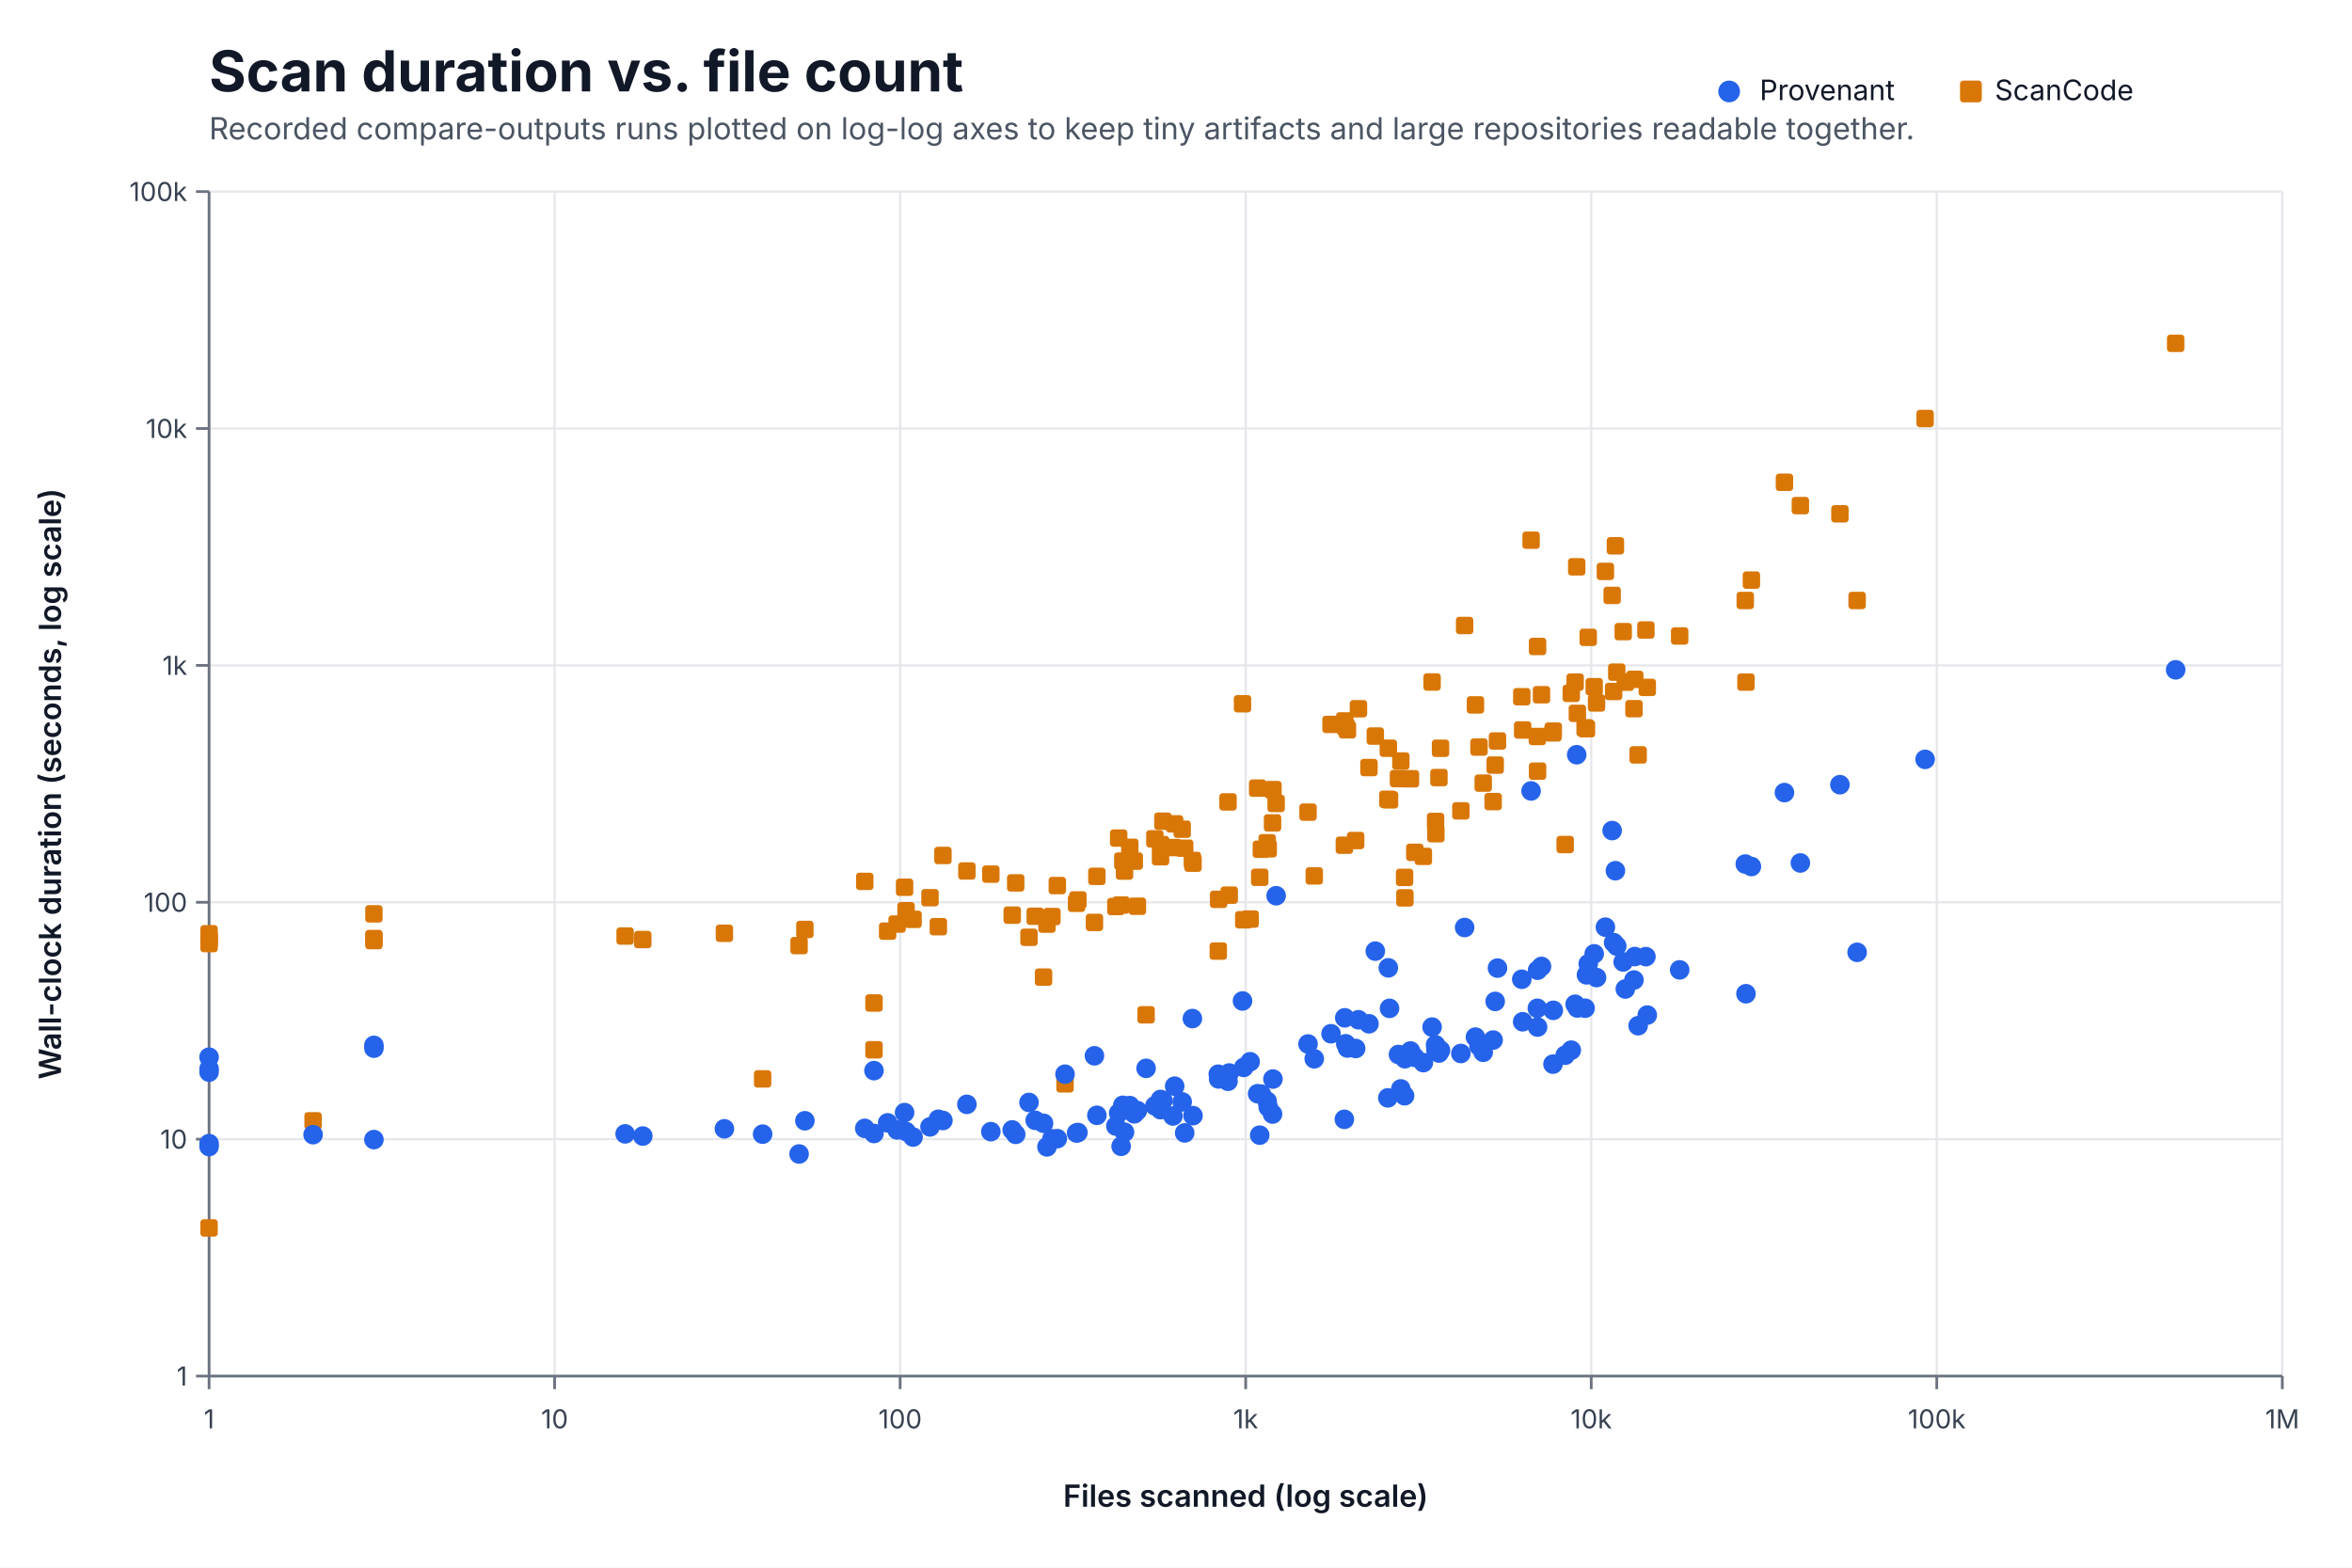
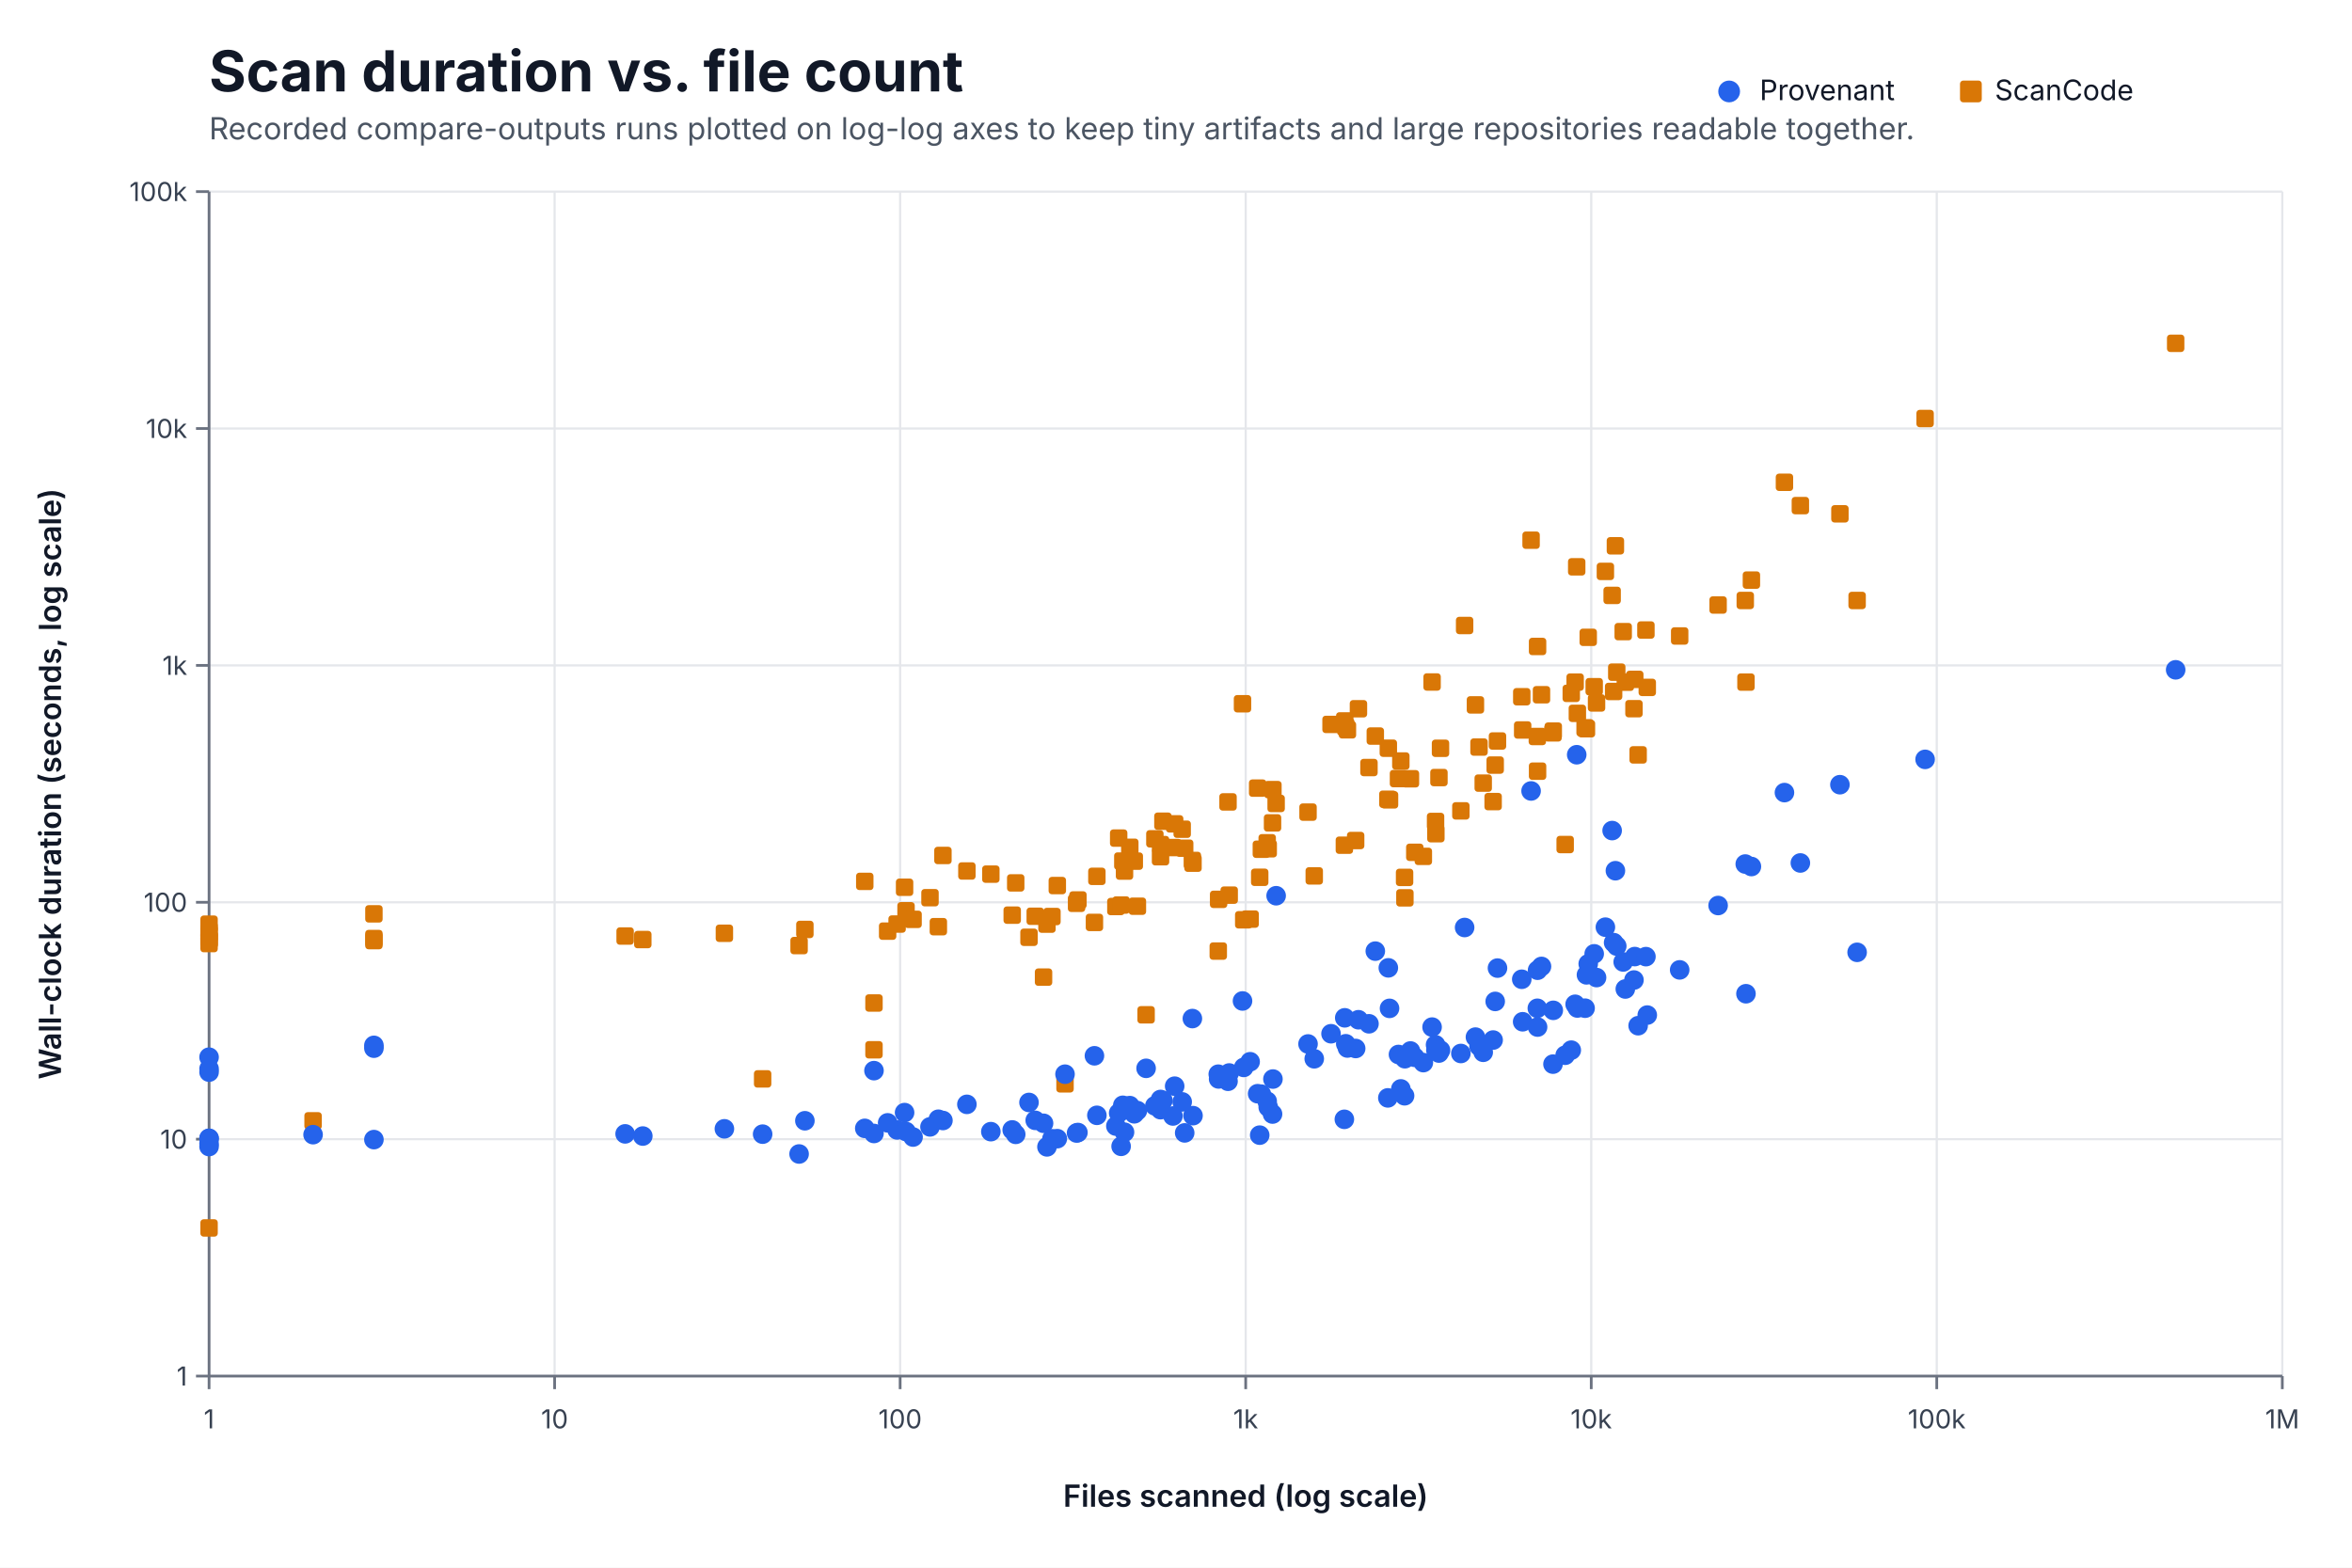
<svg xmlns="http://www.w3.org/2000/svg" width="1080" height="720" viewBox="0 0 1080 720" role="img" aria-labelledby="title desc">
  <style>
    text { font-family: -apple-system, BlinkMacSystemFont, "Segoe UI", sans-serif; fill: #111827; }
    .title { font-size: 26px; font-weight: 700; }
    .subtitle { font-size: 14px; fill: #4b5563; }
    .axis-label { font-size: 14px; font-weight: 600; }
    .tick { font-size: 12px; fill: #374151; }
    .grid { stroke: #e5e7eb; stroke-width: 1; }
    .axis { stroke: #6b7280; stroke-width: 1.25; }
    .legend-label { font-size: 13px; }
  </style>
  <rect x="0" y="0" width="1080" height="720" fill="white" />
  <text class="title" x="96" y="42">Scan duration vs. file count</text>
  <text class="subtitle" x="96" y="64">Recorded compare-outputs runs plotted on log-log axes to keep tiny artifacts and large repositories readable together.</text>
  <line class="grid" x1="96.00" y1="632.00" x2="1048.00" y2="632.00" />
  <line class="grid" x1="96.00" y1="523.20" x2="1048.00" y2="523.20" />
  <line class="grid" x1="96.00" y1="414.40" x2="1048.00" y2="414.40" />
  <line class="grid" x1="96.00" y1="305.60" x2="1048.00" y2="305.60" />
  <line class="grid" x1="96.00" y1="196.80" x2="1048.00" y2="196.80" />
  <line class="grid" x1="96.00" y1="88.00" x2="1048.00" y2="88.00" />
  <line class="grid" x1="96.00" y1="88.00" x2="96.00" y2="632.00" />
  <line class="grid" x1="254.67" y1="88.00" x2="254.67" y2="632.00" />
  <line class="grid" x1="413.33" y1="88.00" x2="413.33" y2="632.00" />
  <line class="grid" x1="572.00" y1="88.00" x2="572.00" y2="632.00" />
  <line class="grid" x1="730.67" y1="88.00" x2="730.67" y2="632.00" />
  <line class="grid" x1="889.33" y1="88.00" x2="889.33" y2="632.00" />
  <line class="grid" x1="1048.00" y1="88.00" x2="1048.00" y2="632.00" />
  <line class="axis" x1="96.00" y1="632.00" x2="1048.00" y2="632.00" />
  <line class="axis" x1="96.00" y1="88.00" x2="96.00" y2="632.00" />
  <line class="axis" x1="96.00" y1="632.00" x2="96.00" y2="638.00" />
  <text class="tick" x="96.00" y="656.00" text-anchor="middle">1</text>
  <line class="axis" x1="254.67" y1="632.00" x2="254.67" y2="638.00" />
  <text class="tick" x="254.67" y="656.00" text-anchor="middle">10</text>
  <line class="axis" x1="413.33" y1="632.00" x2="413.33" y2="638.00" />
  <text class="tick" x="413.33" y="656.00" text-anchor="middle">100</text>
  <line class="axis" x1="572.00" y1="632.00" x2="572.00" y2="638.00" />
  <text class="tick" x="572.00" y="656.00" text-anchor="middle">1k</text>
  <line class="axis" x1="730.67" y1="632.00" x2="730.67" y2="638.00" />
  <text class="tick" x="730.67" y="656.00" text-anchor="middle">10k</text>
  <line class="axis" x1="889.33" y1="632.00" x2="889.33" y2="638.00" />
  <text class="tick" x="889.33" y="656.00" text-anchor="middle">100k</text>
  <line class="axis" x1="1048.00" y1="632.00" x2="1048.00" y2="638.00" />
  <text class="tick" x="1048.00" y="656.00" text-anchor="middle">1M</text>
  <line class="axis" x1="90.00" y1="632.00" x2="96.00" y2="632.00" />
  <text class="tick" x="86.00" y="632.00" text-anchor="end" dominant-baseline="middle">1</text>
  <line class="axis" x1="90.00" y1="523.20" x2="96.00" y2="523.20" />
  <text class="tick" x="86.00" y="523.20" text-anchor="end" dominant-baseline="middle">10</text>
  <line class="axis" x1="90.00" y1="414.40" x2="96.00" y2="414.40" />
  <text class="tick" x="86.00" y="414.40" text-anchor="end" dominant-baseline="middle">100</text>
  <line class="axis" x1="90.00" y1="305.60" x2="96.00" y2="305.60" />
  <text class="tick" x="86.00" y="305.60" text-anchor="end" dominant-baseline="middle">1k</text>
  <line class="axis" x1="90.00" y1="196.80" x2="96.00" y2="196.80" />
  <text class="tick" x="86.00" y="196.80" text-anchor="end" dominant-baseline="middle">10k</text>
  <line class="axis" x1="90.00" y1="88.00" x2="96.00" y2="88.00" />
  <text class="tick" x="86.00" y="88.00" text-anchor="end" dominant-baseline="middle">100k</text>
  <text class="axis-label" x="572.00" y="692.00" text-anchor="middle">Files scanned (log scale)</text>
  <text class="axis-label" x="28" y="360.00" transform="rotate(-90 28 360.00)" text-anchor="middle">Wall-clock duration (seconds, log scale)</text>
  <g aria-label="Legend">
    <circle cx="794" cy="42" r="5" fill="#2563eb" />
    <text class="legend-label" x="808" y="46">Provenant</text>
    <rect x="900" y="37" width="10" height="10" fill="#d97706" rx="1.5" />
    <text class="legend-label" x="916" y="46">ScanCode</text>
  </g>
  <g aria-label="ScanCode points">
+     <rect x="92.00" y="420.46" width="8" height="8" fill="#d97706" rx="1.5" />
+     <rect x="92.00" y="423.47" width="8" height="8" fill="#d97706" rx="1.5" />
    <rect x="92.00" y="427.72" width="8" height="8" fill="#d97706" rx="1.5" />
    <rect x="92.00" y="559.97" width="8" height="8" fill="#d97706" rx="1.5" />
    <rect x="92.00" y="429.37" width="8" height="8" fill="#d97706" rx="1.5" />
    <rect x="92.00" y="424.87" width="8" height="8" fill="#d97706" rx="1.5" />
    <rect x="92.00" y="427.37" width="8" height="8" fill="#d97706" rx="1.5" />
    <rect x="139.76" y="510.78" width="8" height="8" fill="#d97706" rx="1.5" />
    <rect x="167.70" y="427.06" width="8" height="8" fill="#d97706" rx="1.5" />
    <rect x="167.70" y="427.99" width="8" height="8" fill="#d97706" rx="1.5" />
    <rect x="167.70" y="415.71" width="8" height="8" fill="#d97706" rx="1.5" />
    <rect x="283.05" y="425.90" width="8" height="8" fill="#d97706" rx="1.5" />
    <rect x="291.17" y="427.52" width="8" height="8" fill="#d97706" rx="1.5" />
    <rect x="328.63" y="424.63" width="8" height="8" fill="#d97706" rx="1.5" />
    <rect x="346.19" y="491.51" width="8" height="8" fill="#d97706" rx="1.5" />
    <rect x="362.93" y="430.28" width="8" height="8" fill="#d97706" rx="1.5" />
    <rect x="365.59" y="422.87" width="8" height="8" fill="#d97706" rx="1.5" />
    <rect x="393.09" y="400.80" width="8" height="8" fill="#d97706" rx="1.5" />
    <rect x="397.32" y="478.15" width="8" height="8" fill="#d97706" rx="1.5" />
    <rect x="397.32" y="456.66" width="8" height="8" fill="#d97706" rx="1.5" />
    <rect x="403.59" y="423.65" width="8" height="8" fill="#d97706" rx="1.5" />
    <rect x="407.94" y="420.39" width="8" height="8" fill="#d97706" rx="1.5" />
    <rect x="411.37" y="403.50" width="8" height="8" fill="#d97706" rx="1.5" />
    <rect x="412.04" y="414.30" width="8" height="8" fill="#d97706" rx="1.5" />
    <rect x="415.27" y="418.23" width="8" height="8" fill="#d97706" rx="1.5" />
    <rect x="423.04" y="408.29" width="8" height="8" fill="#d97706" rx="1.5" />
    <rect x="426.88" y="421.60" width="8" height="8" fill="#d97706" rx="1.5" />
    <rect x="428.98" y="388.90" width="8" height="8" fill="#d97706" rx="1.5" />
    <rect x="439.98" y="396.02" width="8" height="8" fill="#d97706" rx="1.5" />
    <rect x="450.98" y="397.47" width="8" height="8" fill="#d97706" rx="1.5" />
    <rect x="460.79" y="416.30" width="8" height="8" fill="#d97706" rx="1.5" />
    <rect x="462.40" y="401.49" width="8" height="8" fill="#d97706" rx="1.5" />
    <rect x="468.50" y="426.47" width="8" height="8" fill="#d97706" rx="1.5" />
    <rect x="471.36" y="416.81" width="8" height="8" fill="#d97706" rx="1.5" />
    <rect x="475.18" y="444.77" width="8" height="8" fill="#d97706" rx="1.5" />
    <rect x="476.75" y="420.44" width="8" height="8" fill="#d97706" rx="1.5" />
    <rect x="479.04" y="416.95" width="8" height="8" fill="#d97706" rx="1.5" />
    <rect x="481.50" y="402.72" width="8" height="8" fill="#d97706" rx="1.5" />
    <rect x="485.04" y="493.77" width="8" height="8" fill="#d97706" rx="1.5" />
    <rect x="490.34" y="410.86" width="8" height="8" fill="#d97706" rx="1.5" />
    <rect x="490.97" y="409.34" width="8" height="8" fill="#d97706" rx="1.5" />
    <rect x="498.55" y="419.64" width="8" height="8" fill="#d97706" rx="1.5" />
    <rect x="499.67" y="398.49" width="8" height="8" fill="#d97706" rx="1.5" />
    <rect x="508.39" y="412.34" width="8" height="8" fill="#d97706" rx="1.5" />
    <rect x="509.68" y="380.92" width="8" height="8" fill="#d97706" rx="1.5" />
    <rect x="510.80" y="411.66" width="8" height="8" fill="#d97706" rx="1.5" />
    <rect x="511.58" y="391.47" width="8" height="8" fill="#d97706" rx="1.5" />
    <rect x="512.36" y="396.07" width="8" height="8" fill="#d97706" rx="1.5" />
    <rect x="514.79" y="385.13" width="8" height="8" fill="#d97706" rx="1.5" />
    <rect x="516.85" y="391.50" width="8" height="8" fill="#d97706" rx="1.5" />
    <rect x="518.28" y="412.20" width="8" height="8" fill="#d97706" rx="1.5" />
    <rect x="522.27" y="462.08" width="8" height="8" fill="#d97706" rx="1.5" />
    <rect x="526.30" y="381.25" width="8" height="8" fill="#d97706" rx="1.5" />
    <rect x="528.90" y="383.91" width="8" height="8" fill="#d97706" rx="1.5" />
    <rect x="528.90" y="389.48" width="8" height="8" fill="#d97706" rx="1.5" />
    <rect x="529.99" y="373.16" width="8" height="8" fill="#d97706" rx="1.5" />
    <rect x="534.61" y="385.27" width="8" height="8" fill="#d97706" rx="1.5" />
    <rect x="535.39" y="374.38" width="8" height="8" fill="#d97706" rx="1.5" />
    <rect x="538.84" y="376.84" width="8" height="8" fill="#d97706" rx="1.5" />
    <rect x="539.99" y="385.56" width="8" height="8" fill="#d97706" rx="1.5" />
    <rect x="543.52" y="391.18" width="8" height="8" fill="#d97706" rx="1.5" />
    <rect x="543.81" y="392.44" width="8" height="8" fill="#d97706" rx="1.5" />
    <rect x="555.41" y="432.81" width="8" height="8" fill="#d97706" rx="1.5" />
    <rect x="555.57" y="409.04" width="8" height="8" fill="#d97706" rx="1.5" />
    <rect x="559.89" y="364.30" width="8" height="8" fill="#d97706" rx="1.5" />
    <rect x="560.43" y="407.11" width="8" height="8" fill="#d97706" rx="1.5" />
    <rect x="566.54" y="319.22" width="8" height="8" fill="#d97706" rx="1.5" />
    <rect x="567.10" y="418.44" width="8" height="8" fill="#d97706" rx="1.5" />
    <rect x="570.04" y="418.11" width="8" height="8" fill="#d97706" rx="1.5" />
    <rect x="573.49" y="357.97" width="8" height="8" fill="#d97706" rx="1.5" />
    <rect x="574.44" y="398.92" width="8" height="8" fill="#d97706" rx="1.5" />
    <rect x="575.19" y="386.04" width="8" height="8" fill="#d97706" rx="1.5" />
    <rect x="577.87" y="383.06" width="8" height="8" fill="#d97706" rx="1.5" />
    <rect x="578.35" y="385.81" width="8" height="8" fill="#d97706" rx="1.5" />
    <rect x="580.33" y="373.93" width="8" height="8" fill="#d97706" rx="1.5" />
    <rect x="580.51" y="358.66" width="8" height="8" fill="#d97706" rx="1.5" />
    <rect x="581.98" y="365.01" width="8" height="8" fill="#d97706" rx="1.5" />
    <rect x="596.63" y="368.99" width="8" height="8" fill="#d97706" rx="1.5" />
    <rect x="599.48" y="398.28" width="8" height="8" fill="#d97706" rx="1.5" />
    <rect x="607.19" y="328.71" width="8" height="8" fill="#d97706" rx="1.5" />
    <rect x="613.31" y="384.18" width="8" height="8" fill="#d97706" rx="1.5" />
    <rect x="613.49" y="327.10" width="8" height="8" fill="#d97706" rx="1.5" />
    <rect x="613.95" y="329.87" width="8" height="8" fill="#d97706" rx="1.5" />
    <rect x="614.72" y="331.19" width="8" height="8" fill="#d97706" rx="1.5" />
    <rect x="618.50" y="382.03" width="8" height="8" fill="#d97706" rx="1.5" />
    <rect x="619.78" y="321.51" width="8" height="8" fill="#d97706" rx="1.5" />
    <rect x="624.61" y="348.51" width="8" height="8" fill="#d97706" rx="1.5" />
    <rect x="627.52" y="334.06" width="8" height="8" fill="#d97706" rx="1.5" />
    <rect x="633.28" y="363.07" width="8" height="8" fill="#d97706" rx="1.5" />
    <rect x="633.50" y="339.64" width="8" height="8" fill="#d97706" rx="1.5" />
    <rect x="634.05" y="363.36" width="8" height="8" fill="#d97706" rx="1.5" />
    <rect x="638.16" y="353.58" width="8" height="8" fill="#d97706" rx="1.5" />
    <rect x="639.24" y="345.52" width="8" height="8" fill="#d97706" rx="1.5" />
    <rect x="640.96" y="398.96" width="8" height="8" fill="#d97706" rx="1.5" />
    <rect x="641.11" y="408.36" width="8" height="8" fill="#d97706" rx="1.5" />
    <rect x="643.66" y="353.67" width="8" height="8" fill="#d97706" rx="1.5" />
    <rect x="645.65" y="387.44" width="8" height="8" fill="#d97706" rx="1.5" />
    <rect x="649.58" y="389.31" width="8" height="8" fill="#d97706" rx="1.5" />
    <rect x="653.59" y="309.22" width="8" height="8" fill="#d97706" rx="1.5" />
    <rect x="655.19" y="373.28" width="8" height="8" fill="#d97706" rx="1.5" />
    <rect x="655.34" y="378.89" width="8" height="8" fill="#d97706" rx="1.5" />
    <rect x="656.74" y="353.11" width="8" height="8" fill="#d97706" rx="1.5" />
    <rect x="657.46" y="339.67" width="8" height="8" fill="#d97706" rx="1.5" />
    <rect x="666.81" y="368.42" width="8" height="8" fill="#d97706" rx="1.5" />
    <rect x="668.53" y="283.27" width="8" height="8" fill="#d97706" rx="1.5" />
    <rect x="673.50" y="319.74" width="8" height="8" fill="#d97706" rx="1.5" />
    <rect x="675.14" y="339.11" width="8" height="8" fill="#d97706" rx="1.5" />
    <rect x="677.07" y="355.67" width="8" height="8" fill="#d97706" rx="1.5" />
    <rect x="681.62" y="364.16" width="8" height="8" fill="#d97706" rx="1.5" />
    <rect x="682.57" y="347.38" width="8" height="8" fill="#d97706" rx="1.5" />
    <rect x="683.62" y="336.32" width="8" height="8" fill="#d97706" rx="1.5" />
    <rect x="694.77" y="315.99" width="8" height="8" fill="#d97706" rx="1.5" />
    <rect x="695.18" y="331.26" width="8" height="8" fill="#d97706" rx="1.5" />
    <rect x="699.05" y="244.10" width="8" height="8" fill="#d97706" rx="1.5" />
    <rect x="701.92" y="334.25" width="8" height="8" fill="#d97706" rx="1.5" />
    <rect x="702.03" y="350.18" width="8" height="8" fill="#d97706" rx="1.5" />
    <rect x="702.03" y="292.91" width="8" height="8" fill="#d97706" rx="1.5" />
    <rect x="703.83" y="315.08" width="8" height="8" fill="#d97706" rx="1.5" />
    <rect x="709.11" y="332.59" width="8" height="8" fill="#d97706" rx="1.5" />
    <rect x="709.24" y="331.79" width="8" height="8" fill="#d97706" rx="1.5" />
    <rect x="714.70" y="383.87" width="8" height="8" fill="#d97706" rx="1.5" />
    <rect x="717.50" y="314.45" width="8" height="8" fill="#d97706" rx="1.5" />
    <rect x="719.28" y="309.28" width="8" height="8" fill="#d97706" rx="1.5" />
    <rect x="720.00" y="256.33" width="8" height="8" fill="#d97706" rx="1.5" />
    <rect x="720.30" y="323.62" width="8" height="8" fill="#d97706" rx="1.5" />
    <rect x="723.85" y="330.25" width="8" height="8" fill="#d97706" rx="1.5" />
    <rect x="724.48" y="330.69" width="8" height="8" fill="#d97706" rx="1.5" />
    <rect x="725.29" y="288.71" width="8" height="8" fill="#d97706" rx="1.5" />
    <rect x="728.03" y="311.39" width="8" height="8" fill="#d97706" rx="1.5" />
    <rect x="729.11" y="318.85" width="8" height="8" fill="#d97706" rx="1.5" />
    <rect x="733.17" y="258.43" width="8" height="8" fill="#d97706" rx="1.5" />
    <rect x="736.27" y="269.45" width="8" height="8" fill="#d97706" rx="1.5" />
    <rect x="736.95" y="313.57" width="8" height="8" fill="#d97706" rx="1.5" />
    <rect x="737.77" y="246.68" width="8" height="8" fill="#d97706" rx="1.5" />
    <rect x="738.39" y="304.71" width="8" height="8" fill="#d97706" rx="1.5" />
    <rect x="741.35" y="286.09" width="8" height="8" fill="#d97706" rx="1.5" />
    <rect x="742.32" y="309.33" width="8" height="8" fill="#d97706" rx="1.5" />
    <rect x="746.29" y="321.48" width="8" height="8" fill="#d97706" rx="1.5" />
    <rect x="746.66" y="308.03" width="8" height="8" fill="#d97706" rx="1.5" />
    <rect x="748.21" y="342.70" width="8" height="8" fill="#d97706" rx="1.5" />
    <rect x="751.78" y="285.35" width="8" height="8" fill="#d97706" rx="1.5" />
    <rect x="752.40" y="311.70" width="8" height="8" fill="#d97706" rx="1.5" />
    <rect x="767.28" y="288.09" width="8" height="8" fill="#d97706" rx="1.5" />
+     <rect x="784.93" y="273.87" width="8" height="8" fill="#d97706" rx="1.5" />
    <rect x="797.40" y="271.78" width="8" height="8" fill="#d97706" rx="1.5" />
    <rect x="797.72" y="309.27" width="8" height="8" fill="#d97706" rx="1.5" />
    <rect x="800.22" y="262.42" width="8" height="8" fill="#d97706" rx="1.5" />
    <rect x="815.39" y="217.51" width="8" height="8" fill="#d97706" rx="1.5" />
    <rect x="822.70" y="228.21" width="8" height="8" fill="#d97706" rx="1.5" />
    <rect x="840.86" y="231.99" width="8" height="8" fill="#d97706" rx="1.5" />
    <rect x="848.76" y="271.78" width="8" height="8" fill="#d97706" rx="1.5" />
    <rect x="879.98" y="188.22" width="8" height="8" fill="#d97706" rx="1.5" />
    <rect x="995.03" y="153.67" width="8" height="8" fill="#d97706" rx="1.5" />
  </g>
  <g aria-label="Provenant points">
+     <circle cx="96.00" cy="522.92" r="4.5" fill="#2563eb" />
+     <circle cx="96.00" cy="522.78" r="4.5" fill="#2563eb" />
    <circle cx="96.00" cy="526.58" r="4.5" fill="#2563eb" />
    <circle cx="96.00" cy="492.40" r="4.5" fill="#2563eb" />
    <circle cx="96.00" cy="485.54" r="4.5" fill="#2563eb" />
    <circle cx="96.00" cy="490.88" r="4.5" fill="#2563eb" />
    <circle cx="96.00" cy="525.23" r="4.5" fill="#2563eb" />
    <circle cx="143.76" cy="521.12" r="4.5" fill="#2563eb" />
    <circle cx="171.70" cy="523.39" r="4.5" fill="#2563eb" />
    <circle cx="171.70" cy="480.11" r="4.5" fill="#2563eb" />
    <circle cx="171.70" cy="481.40" r="4.5" fill="#2563eb" />
    <circle cx="287.05" cy="520.76" r="4.5" fill="#2563eb" />
    <circle cx="295.17" cy="521.76" r="4.5" fill="#2563eb" />
    <circle cx="332.63" cy="518.44" r="4.5" fill="#2563eb" />
    <circle cx="350.19" cy="520.89" r="4.5" fill="#2563eb" />
    <circle cx="366.93" cy="530.00" r="4.5" fill="#2563eb" />
    <circle cx="369.59" cy="514.74" r="4.5" fill="#2563eb" />
    <circle cx="397.09" cy="518.23" r="4.5" fill="#2563eb" />
    <circle cx="401.32" cy="491.72" r="4.5" fill="#2563eb" />
    <circle cx="401.32" cy="520.58" r="4.5" fill="#2563eb" />
    <circle cx="407.59" cy="515.70" r="4.5" fill="#2563eb" />
    <circle cx="411.94" cy="518.95" r="4.5" fill="#2563eb" />
    <circle cx="415.37" cy="510.99" r="4.5" fill="#2563eb" />
    <circle cx="416.04" cy="519.69" r="4.5" fill="#2563eb" />
    <circle cx="419.27" cy="522.22" r="4.5" fill="#2563eb" />
    <circle cx="427.04" cy="517.55" r="4.5" fill="#2563eb" />
    <circle cx="430.88" cy="514.04" r="4.5" fill="#2563eb" />
    <circle cx="432.98" cy="514.62" r="4.5" fill="#2563eb" />
    <circle cx="443.98" cy="507.20" r="4.5" fill="#2563eb" />
    <circle cx="454.98" cy="519.74" r="4.5" fill="#2563eb" />
    <circle cx="464.79" cy="518.95" r="4.5" fill="#2563eb" />
    <circle cx="466.40" cy="520.98" r="4.5" fill="#2563eb" />
    <circle cx="472.50" cy="506.33" r="4.5" fill="#2563eb" />
    <circle cx="475.36" cy="514.55" r="4.5" fill="#2563eb" />
    <circle cx="479.18" cy="515.90" r="4.5" fill="#2563eb" />
    <circle cx="480.75" cy="526.73" r="4.5" fill="#2563eb" />
    <circle cx="483.04" cy="523.01" r="4.5" fill="#2563eb" />
    <circle cx="485.50" cy="522.96" r="4.5" fill="#2563eb" />
    <circle cx="489.04" cy="493.35" r="4.5" fill="#2563eb" />
    <circle cx="494.34" cy="520.36" r="4.5" fill="#2563eb" />
    <circle cx="494.97" cy="520.14" r="4.5" fill="#2563eb" />
    <circle cx="502.55" cy="484.90" r="4.5" fill="#2563eb" />
    <circle cx="503.67" cy="512.24" r="4.5" fill="#2563eb" />
    <circle cx="512.39" cy="517.17" r="4.5" fill="#2563eb" />
    <circle cx="513.68" cy="511.20" r="4.5" fill="#2563eb" />
    <circle cx="514.80" cy="526.48" r="4.5" fill="#2563eb" />
    <circle cx="515.58" cy="507.64" r="4.5" fill="#2563eb" />
    <circle cx="516.36" cy="520.00" r="4.5" fill="#2563eb" />
    <circle cx="518.79" cy="507.78" r="4.5" fill="#2563eb" />
    <circle cx="520.85" cy="511.54" r="4.5" fill="#2563eb" />
    <circle cx="522.28" cy="510.08" r="4.5" fill="#2563eb" />
    <circle cx="526.27" cy="490.66" r="4.5" fill="#2563eb" />
    <circle cx="530.30" cy="507.88" r="4.5" fill="#2563eb" />
    <circle cx="532.90" cy="504.96" r="4.5" fill="#2563eb" />
    <circle cx="532.90" cy="509.65" r="4.5" fill="#2563eb" />
    <circle cx="533.99" cy="505.42" r="4.5" fill="#2563eb" />
    <circle cx="538.61" cy="512.54" r="4.5" fill="#2563eb" />
    <circle cx="539.39" cy="498.86" r="4.5" fill="#2563eb" />
    <circle cx="542.84" cy="506.07" r="4.5" fill="#2563eb" />
    <circle cx="543.99" cy="520.31" r="4.5" fill="#2563eb" />
    <circle cx="547.52" cy="467.80" r="4.5" fill="#2563eb" />
    <circle cx="547.81" cy="512.39" r="4.5" fill="#2563eb" />
    <circle cx="559.41" cy="493.35" r="4.5" fill="#2563eb" />
    <circle cx="559.57" cy="495.53" r="4.5" fill="#2563eb" />
    <circle cx="563.89" cy="496.60" r="4.5" fill="#2563eb" />
    <circle cx="564.43" cy="492.80" r="4.5" fill="#2563eb" />
    <circle cx="570.54" cy="459.72" r="4.5" fill="#2563eb" />
    <circle cx="571.10" cy="490.24" r="4.5" fill="#2563eb" />
    <circle cx="574.04" cy="487.63" r="4.5" fill="#2563eb" />
    <circle cx="577.49" cy="502.31" r="4.5" fill="#2563eb" />
    <circle cx="578.44" cy="521.35" r="4.5" fill="#2563eb" />
    <circle cx="579.19" cy="502.52" r="4.5" fill="#2563eb" />
    <circle cx="581.87" cy="505.77" r="4.5" fill="#2563eb" />
    <circle cx="582.35" cy="508.50" r="4.5" fill="#2563eb" />
    <circle cx="584.33" cy="511.65" r="4.5" fill="#2563eb" />
    <circle cx="584.51" cy="495.58" r="4.5" fill="#2563eb" />
    <circle cx="585.98" cy="411.39" r="4.5" fill="#2563eb" />
    <circle cx="600.63" cy="479.47" r="4.5" fill="#2563eb" />
    <circle cx="603.48" cy="486.27" r="4.5" fill="#2563eb" />
    <circle cx="611.19" cy="474.77" r="4.5" fill="#2563eb" />
    <circle cx="617.31" cy="514.08" r="4.5" fill="#2563eb" />
    <circle cx="617.49" cy="467.46" r="4.5" fill="#2563eb" />
    <circle cx="617.95" cy="479.38" r="4.5" fill="#2563eb" />
    <circle cx="618.72" cy="481.32" r="4.5" fill="#2563eb" />
    <circle cx="622.50" cy="481.54" r="4.5" fill="#2563eb" />
    <circle cx="623.78" cy="468.34" r="4.5" fill="#2563eb" />
    <circle cx="628.61" cy="470.20" r="4.5" fill="#2563eb" />
    <circle cx="631.52" cy="436.83" r="4.5" fill="#2563eb" />
    <circle cx="637.28" cy="504.23" r="4.5" fill="#2563eb" />
    <circle cx="637.50" cy="444.51" r="4.5" fill="#2563eb" />
    <circle cx="638.05" cy="463.12" r="4.5" fill="#2563eb" />
    <circle cx="642.16" cy="484.30" r="4.5" fill="#2563eb" />
    <circle cx="643.24" cy="500.11" r="4.5" fill="#2563eb" />
    <circle cx="644.96" cy="503.26" r="4.5" fill="#2563eb" />
    <circle cx="645.11" cy="486.25" r="4.5" fill="#2563eb" />
    <circle cx="647.66" cy="482.69" r="4.5" fill="#2563eb" />
    <circle cx="649.65" cy="485.60" r="4.5" fill="#2563eb" />
    <circle cx="653.58" cy="488.03" r="4.5" fill="#2563eb" />
    <circle cx="657.59" cy="471.72" r="4.5" fill="#2563eb" />
    <circle cx="659.19" cy="479.87" r="4.5" fill="#2563eb" />
    <circle cx="659.34" cy="482.33" r="4.5" fill="#2563eb" />
    <circle cx="660.74" cy="483.64" r="4.5" fill="#2563eb" />
    <circle cx="661.46" cy="482.35" r="4.5" fill="#2563eb" />
    <circle cx="670.81" cy="483.84" r="4.5" fill="#2563eb" />
    <circle cx="672.53" cy="425.98" r="4.5" fill="#2563eb" />
    <circle cx="677.50" cy="476.32" r="4.5" fill="#2563eb" />
    <circle cx="679.14" cy="480.47" r="4.5" fill="#2563eb" />
    <circle cx="681.07" cy="483.29" r="4.5" fill="#2563eb" />
    <circle cx="685.62" cy="477.67" r="4.5" fill="#2563eb" />
    <circle cx="686.57" cy="459.93" r="4.5" fill="#2563eb" />
    <circle cx="687.62" cy="444.62" r="4.5" fill="#2563eb" />
    <circle cx="698.77" cy="449.75" r="4.5" fill="#2563eb" />
    <circle cx="699.18" cy="469.27" r="4.5" fill="#2563eb" />
    <circle cx="703.05" cy="363.27" r="4.5" fill="#2563eb" />
    <circle cx="705.92" cy="463.08" r="4.5" fill="#2563eb" />
    <circle cx="706.03" cy="471.70" r="4.5" fill="#2563eb" />
    <circle cx="706.03" cy="445.60" r="4.5" fill="#2563eb" />
    <circle cx="707.83" cy="443.86" r="4.5" fill="#2563eb" />
    <circle cx="713.11" cy="488.73" r="4.5" fill="#2563eb" />
    <circle cx="713.24" cy="464.02" r="4.5" fill="#2563eb" />
    <circle cx="718.70" cy="484.65" r="4.5" fill="#2563eb" />
    <circle cx="721.50" cy="482.31" r="4.5" fill="#2563eb" />
    <circle cx="723.28" cy="461.24" r="4.5" fill="#2563eb" />
    <circle cx="724.00" cy="346.63" r="4.5" fill="#2563eb" />
    <circle cx="724.30" cy="462.95" r="4.5" fill="#2563eb" />
    <circle cx="727.85" cy="463.04" r="4.5" fill="#2563eb" />
    <circle cx="728.48" cy="447.72" r="4.5" fill="#2563eb" />
    <circle cx="729.29" cy="442.66" r="4.5" fill="#2563eb" />
    <circle cx="732.03" cy="438.07" r="4.5" fill="#2563eb" />
    <circle cx="733.11" cy="448.97" r="4.5" fill="#2563eb" />
    <circle cx="737.17" cy="425.83" r="4.5" fill="#2563eb" />
    <circle cx="740.27" cy="381.46" r="4.5" fill="#2563eb" />
    <circle cx="740.95" cy="432.92" r="4.5" fill="#2563eb" />
    <circle cx="741.77" cy="399.90" r="4.5" fill="#2563eb" />
    <circle cx="742.39" cy="434.52" r="4.5" fill="#2563eb" />
    <circle cx="745.35" cy="441.80" r="4.5" fill="#2563eb" />
    <circle cx="746.32" cy="454.22" r="4.5" fill="#2563eb" />
    <circle cx="750.29" cy="450.10" r="4.5" fill="#2563eb" />
    <circle cx="750.66" cy="439.33" r="4.5" fill="#2563eb" />
    <circle cx="752.21" cy="471.08" r="4.5" fill="#2563eb" />
    <circle cx="755.78" cy="439.36" r="4.5" fill="#2563eb" />
    <circle cx="756.40" cy="466.20" r="4.5" fill="#2563eb" />
    <circle cx="771.28" cy="445.44" r="4.5" fill="#2563eb" />
+     <circle cx="788.93" cy="415.88" r="4.5" fill="#2563eb" />
    <circle cx="801.40" cy="396.83" r="4.5" fill="#2563eb" />
    <circle cx="801.72" cy="456.40" r="4.5" fill="#2563eb" />
    <circle cx="804.22" cy="397.97" r="4.5" fill="#2563eb" />
    <circle cx="819.39" cy="364.02" r="4.5" fill="#2563eb" />
    <circle cx="826.70" cy="396.34" r="4.5" fill="#2563eb" />
    <circle cx="844.86" cy="360.39" r="4.5" fill="#2563eb" />
    <circle cx="852.76" cy="437.38" r="4.5" fill="#2563eb" />
    <circle cx="883.98" cy="348.76" r="4.5" fill="#2563eb" />
    <circle cx="999.03" cy="307.63" r="4.5" fill="#2563eb" />
  </g>
</svg>
